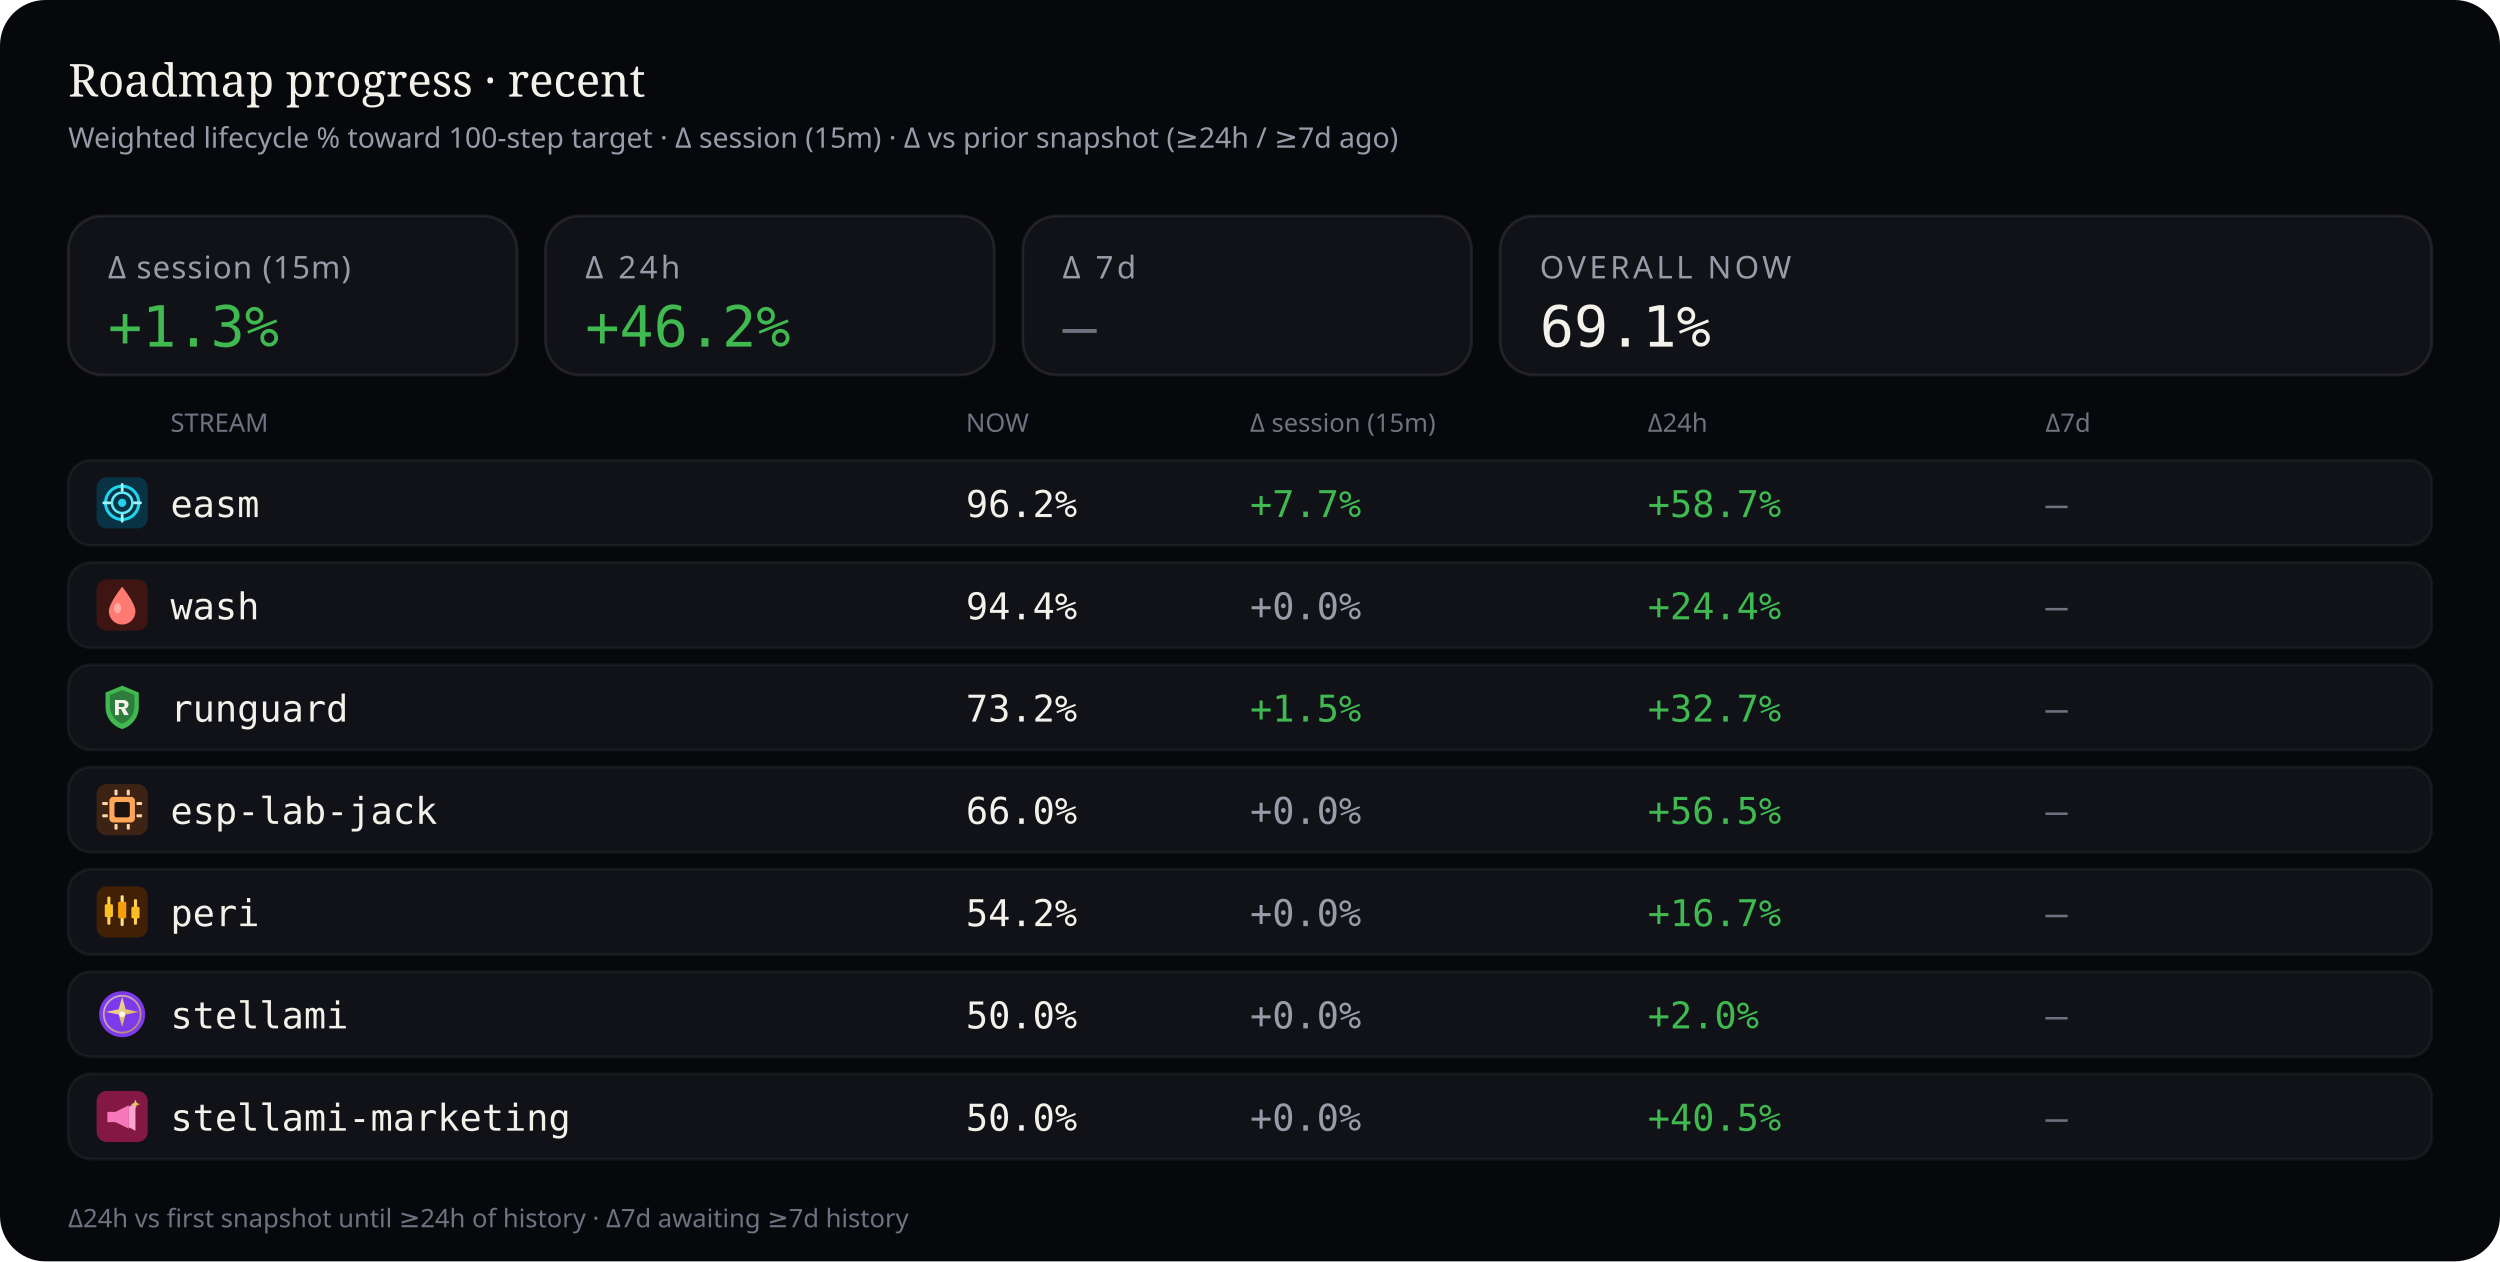
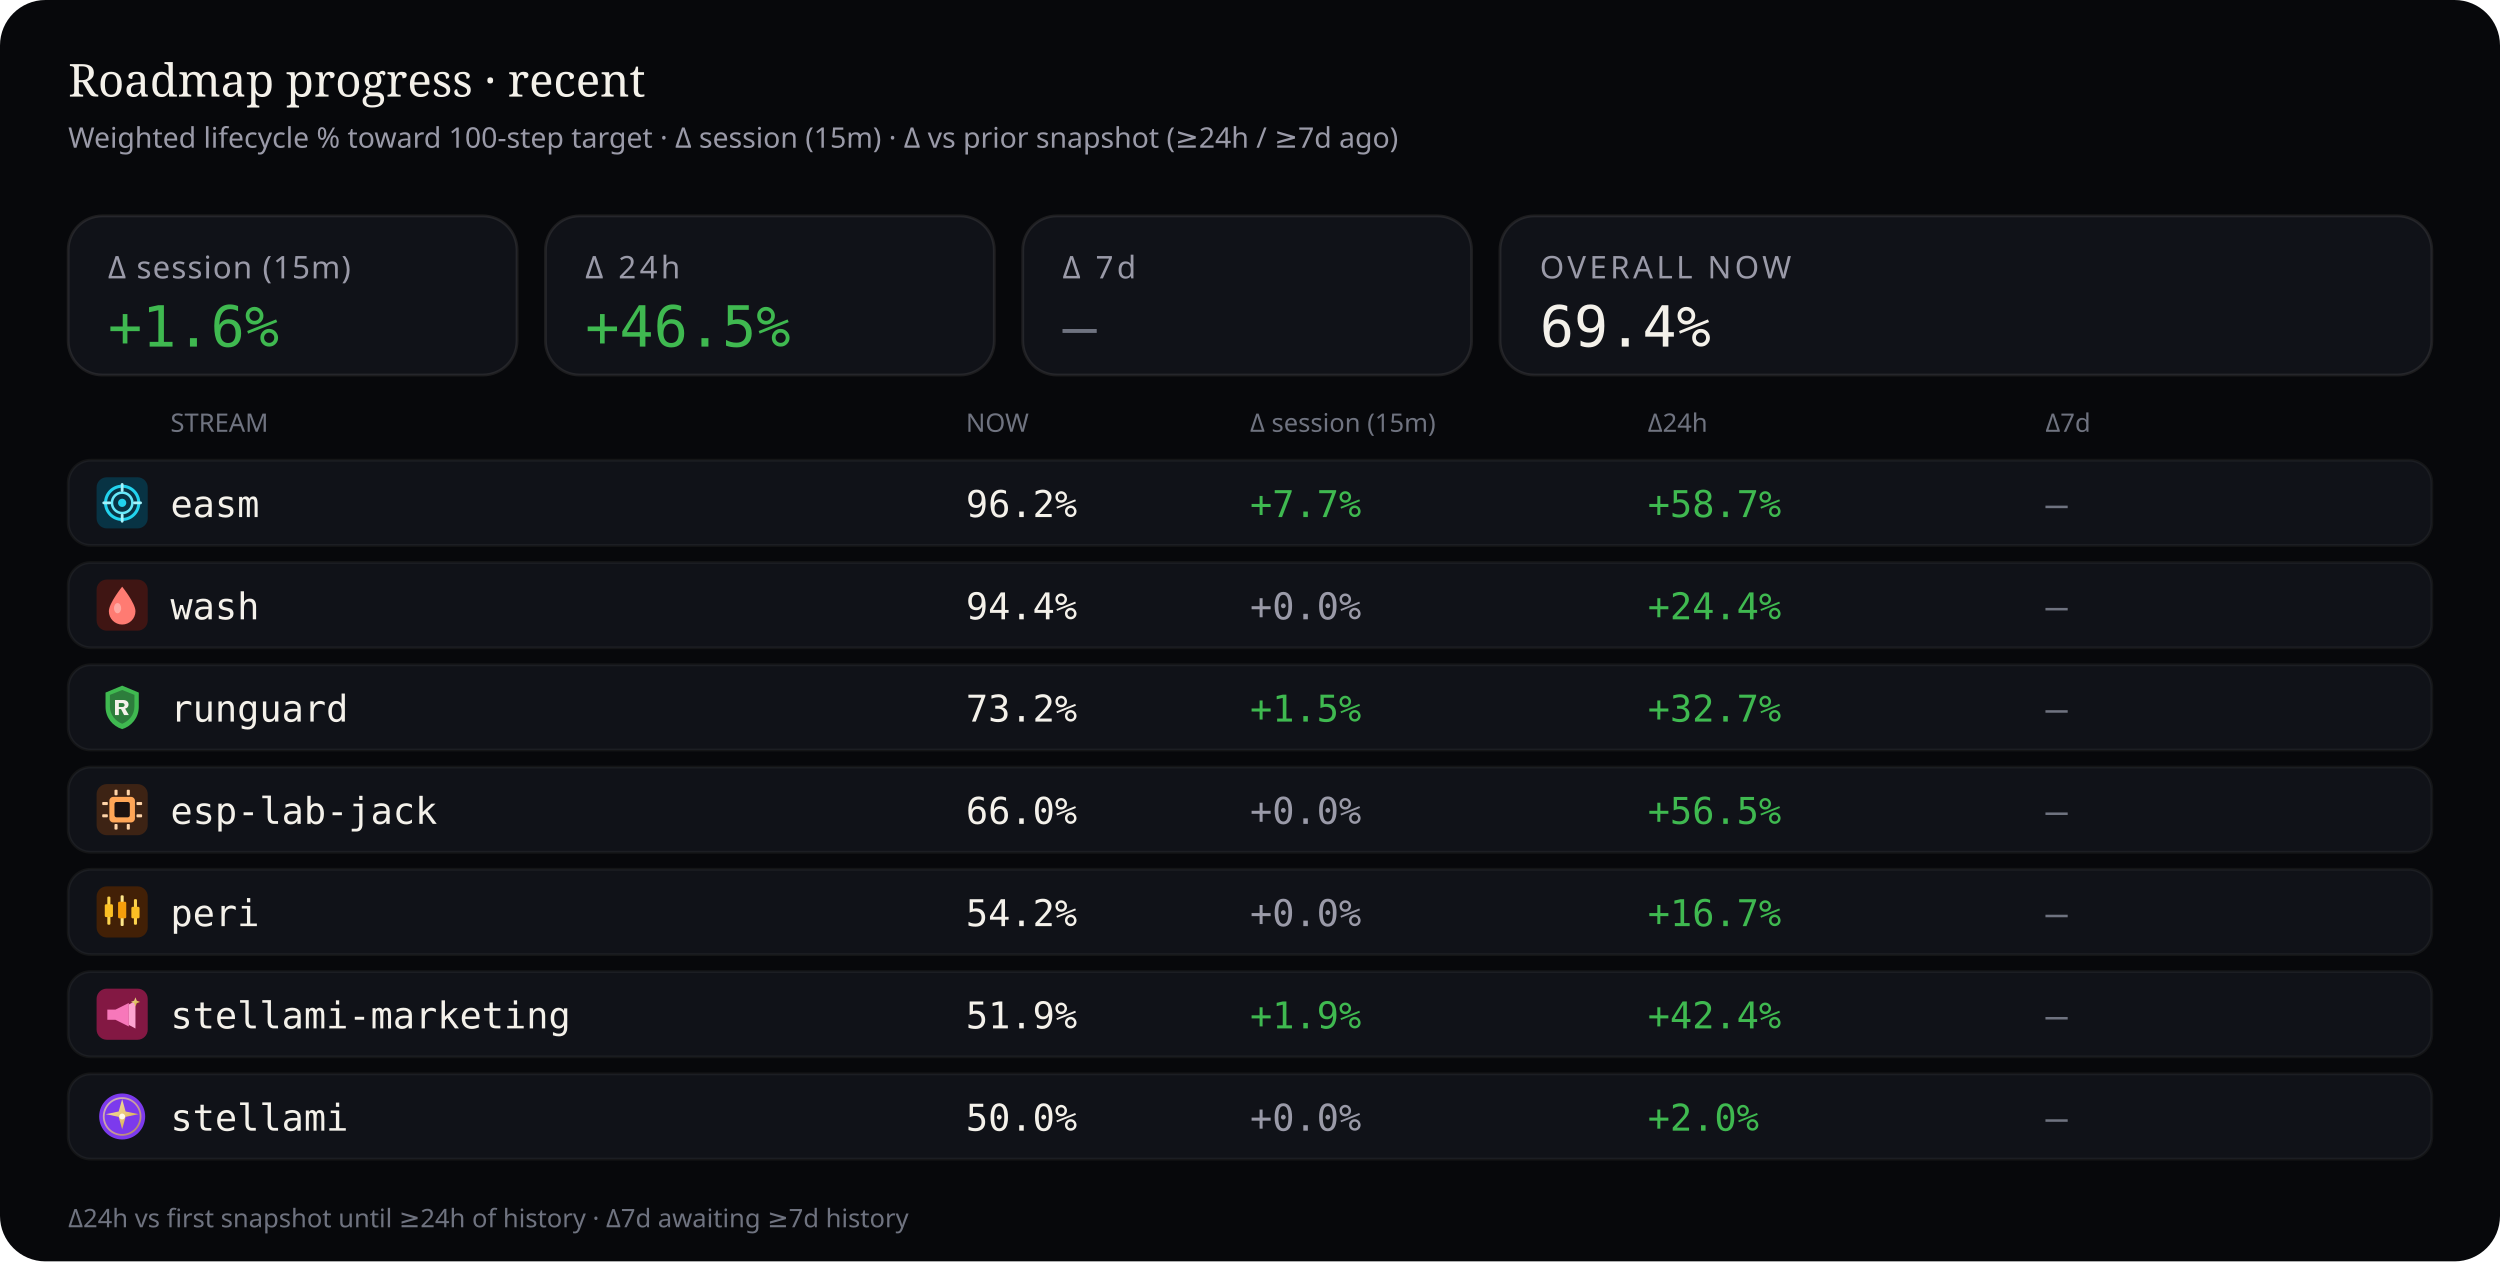
<svg xmlns="http://www.w3.org/2000/svg" viewBox="0 0 880 444" width="880" height="444" role="img" aria-label="Roadmap progress deltas — session, 24 hours, and 7 days">
  <rect width="880" height="444" rx="16" fill="#07080b" />
  <text x="24" y="34" fill="#f4f1ea" font-size="16" font-family="ui-serif, Georgia, serif">Roadmap progress · recent</text>
  <text x="24" y="52" fill="#9a9aa8" font-size="10" font-family="ui-sans-serif, system-ui, sans-serif">Weighted lifecycle % toward 100-step target · Δ session (15m) · Δ vs prior snapshot (≥24h / ≥7d ago)</text>
  <rect x="24" y="76" width="158" height="56" rx="12" fill="#101218" stroke="rgba(232,228,214,0.10)" />
  <text x="38" y="98" fill="#9a9aa8" font-size="11" font-family="ui-sans-serif, system-ui, sans-serif" letter-spacing="0.4">Δ session (15m)</text>
-   <text x="38" y="122" fill="#3fb950" font-size="20" font-family="ui-monospace, SFMono-Regular, monospace">+1.3%</text>
+   <text x="38" y="122" fill="#3fb950" font-size="20" font-family="ui-monospace, SFMono-Regular, monospace">+1.6%</text>
  <rect x="192" y="76" width="158" height="56" rx="12" fill="#101218" stroke="rgba(232,228,214,0.10)" />
  <text x="206" y="98" fill="#9a9aa8" font-size="11" font-family="ui-sans-serif, system-ui, sans-serif" letter-spacing="1.2">Δ 24h</text>
-   <text x="206" y="122" fill="#3fb950" font-size="20" font-family="ui-monospace, SFMono-Regular, monospace">+46.2%</text>
+   <text x="206" y="122" fill="#3fb950" font-size="20" font-family="ui-monospace, SFMono-Regular, monospace">+46.5%</text>
  <rect x="360" y="76" width="158" height="56" rx="12" fill="#101218" stroke="rgba(232,228,214,0.10)" />
  <text x="374" y="98" fill="#9a9aa8" font-size="11" font-family="ui-sans-serif, system-ui, sans-serif" letter-spacing="1.2">Δ 7d</text>
  <text x="374" y="122" fill="#6f7380" font-size="20" font-family="ui-monospace, SFMono-Regular, monospace">—</text>
  <rect x="528" y="76" width="328" height="56" rx="12" fill="#101218" stroke="rgba(232,228,214,0.10)" />
  <text x="542" y="98" fill="#9a9aa8" font-size="11" font-family="ui-sans-serif, system-ui, sans-serif" letter-spacing="1.2">OVERALL NOW</text>
-   <text x="542" y="122" fill="#f4f1ea" font-size="20" font-family="ui-monospace, SFMono-Regular, monospace">69.1%</text>
+   <text x="542" y="122" fill="#f4f1ea" font-size="20" font-family="ui-monospace, SFMono-Regular, monospace">69.4%</text>
  <text x="60" y="152" fill="#6f7380" font-size="9" font-family="ui-sans-serif, system-ui, sans-serif">STREAM</text>
  <text x="340" y="152" fill="#6f7380" font-size="9" font-family="ui-sans-serif, system-ui, sans-serif">NOW</text>
  <text x="440" y="152" fill="#6f7380" font-size="9" font-family="ui-sans-serif, system-ui, sans-serif">Δ session (15m)</text>
  <text x="580" y="152" fill="#6f7380" font-size="9" font-family="ui-sans-serif, system-ui, sans-serif">Δ24h</text>
  <text x="720" y="152" fill="#6f7380" font-size="9" font-family="ui-sans-serif, system-ui, sans-serif">Δ7d</text>
  <rect x="24" y="162" width="832" height="30" rx="8" fill="#101218" stroke="rgba(232,228,214,0.06)" />
  <g id="stream_logo_easm" class="stream_logo" data-stream="easm" transform="translate(34.0,168.0) scale(0.9)" opacity="1.0">
    <rect width="20" height="20" rx="4" fill="#083344" />
    <circle cx="10" cy="10" r="6.5" fill="none" stroke="#22d3ee" stroke-width="1.2" />
    <circle cx="10" cy="10" r="4" fill="none" stroke="#67e8f9" stroke-width="1" />
    <circle cx="10" cy="10" r="1.6" fill="#22d3ee" />
    <path d="M10 2.8 V5.2 M10 14.8 V17.2 M2.8 10 H5.2 M14.8 10 H17.2" stroke="#a5f3fc" stroke-width="1.1" stroke-linecap="round" />
  </g>
  <use class="stream_logo" data-stream="easm" href="#stream_logo_easm" x="34.0" y="168.0" width="18" height="18" opacity="0" />
  <text x="60" y="182" fill="#f4f1ea" font-size="13" font-family="ui-monospace, SFMono-Regular, monospace">easm</text>
  <text x="340" y="182" fill="#f4f1ea" font-size="13" font-family="ui-monospace, SFMono-Regular, monospace">96.2%</text>
  <text x="440" y="182" fill="#3fb950" font-size="13" font-family="ui-monospace, SFMono-Regular, monospace">+7.7%</text>
  <text x="580" y="182" fill="#3fb950" font-size="13" font-family="ui-monospace, SFMono-Regular, monospace">+58.7%</text>
  <text x="720" y="182" fill="#6f7380" font-size="13" font-family="ui-monospace, SFMono-Regular, monospace">—</text>
  <rect x="24" y="198" width="832" height="30" rx="8" fill="#101218" stroke="rgba(232,228,214,0.06)" />
  <g id="stream_logo_wash" class="stream_logo" data-stream="wash" transform="translate(34.0,204.0) scale(0.9)" opacity="1.0">
    <rect width="20" height="20" rx="4" fill="#3f1513" />
    <path fill="#ff7b72" d="M10 2.8 C10 2.8 15.2 9.2 15.2 12.4 A5.2 5.2 0 0 1 4.8 12.4 C4.8 9.2 10 2.8 10 2.8 Z" />
    <ellipse cx="8.2" cy="11.2" rx="1.4" ry="2" fill="#ffd0cc" opacity=".55" />
  </g>
  <use class="stream_logo" data-stream="wash" href="#stream_logo_wash" x="34.0" y="204.0" width="18" height="18" opacity="0" />
  <text x="60" y="218" fill="#f4f1ea" font-size="13" font-family="ui-monospace, SFMono-Regular, monospace">wash</text>
  <text x="340" y="218" fill="#f4f1ea" font-size="13" font-family="ui-monospace, SFMono-Regular, monospace">94.4%</text>
  <text x="440" y="218" fill="#9a9aa8" font-size="13" font-family="ui-monospace, SFMono-Regular, monospace">+0.0%</text>
  <text x="580" y="218" fill="#3fb950" font-size="13" font-family="ui-monospace, SFMono-Regular, monospace">+24.4%</text>
  <text x="720" y="218" fill="#6f7380" font-size="13" font-family="ui-monospace, SFMono-Regular, monospace">—</text>
  <rect x="24" y="234" width="832" height="30" rx="8" fill="#101218" stroke="rgba(232,228,214,0.06)" />
  <g id="stream_logo_runguard" class="stream_logo" data-stream="runguard" transform="translate(34.0,240.0) scale(0.9)" opacity="1.0">
    <path fill="#3fb950" d="M10 1.5 L16.5 4.2 V9.8 C16.5 14.1 13.6 17.4 10 18.5 C6.4 17.4 3.5 14.1 3.5 9.8 V4.2 Z" />
    <path fill="#0d1117" fill-opacity=".35" d="M10 3.2 L14.8 5.1 V9.7 C14.8 12.9 12.6 15.4 10 16.4 C7.4 15.4 5.2 12.9 5.2 9.7 V5.1 Z" />
    <path fill="#f4f1ea" d="M7.2 7.1h3.1c1.35 0 2.2.7 2.2 1.75 0 .85-.5 1.45-1.35 1.65L12.6 13h-1.85l-1.2-2.35H8.7V13H7.2V7.1zm1.5 1.2v1.55h1.35c.55 0 .9-.28.9-.75s-.35-.8-.9-.8H8.7z" />
  </g>
  <use class="stream_logo" data-stream="runguard" href="#stream_logo_runguard" x="34.0" y="240.0" width="18" height="18" opacity="0" />
  <text x="60" y="254" fill="#f4f1ea" font-size="13" font-family="ui-monospace, SFMono-Regular, monospace">runguard</text>
  <text x="340" y="254" fill="#f4f1ea" font-size="13" font-family="ui-monospace, SFMono-Regular, monospace">73.2%</text>
  <text x="440" y="254" fill="#3fb950" font-size="13" font-family="ui-monospace, SFMono-Regular, monospace">+1.5%</text>
  <text x="580" y="254" fill="#3fb950" font-size="13" font-family="ui-monospace, SFMono-Regular, monospace">+32.7%</text>
  <text x="720" y="254" fill="#6f7380" font-size="13" font-family="ui-monospace, SFMono-Regular, monospace">—</text>
  <rect x="24" y="270" width="832" height="30" rx="8" fill="#101218" stroke="rgba(232,228,214,0.06)" />
  <g id="stream_logo_esp-lab-jack" class="stream_logo" data-stream="esp-lab-jack" transform="translate(34.0,276.0) scale(0.9)" opacity="1.0">
    <rect width="20" height="20" rx="4" fill="#3d2314" />
    <rect x="5" y="5" width="10" height="10" rx="1.5" fill="#ffa657" />
    <rect x="7" y="7" width="6" height="6" rx="0.8" fill="#1c1210" />
    <rect x="2.2" y="7" width="2.2" height="1.2" rx="0.3" fill="#ffd4a8" />
    <rect x="2.2" y="11.8" width="2.2" height="1.2" rx="0.3" fill="#ffd4a8" />
    <rect x="15.6" y="7" width="2.2" height="1.2" rx="0.3" fill="#ffd4a8" />
    <rect x="15.6" y="11.8" width="2.2" height="1.2" rx="0.3" fill="#ffd4a8" />
    <rect x="7" y="2.2" width="1.2" height="2.2" rx="0.3" fill="#ffd4a8" />
    <rect x="11.8" y="2.2" width="1.2" height="2.2" rx="0.3" fill="#ffd4a8" />
    <rect x="7" y="15.6" width="1.2" height="2.2" rx="0.3" fill="#ffd4a8" />
    <rect x="11.8" y="15.6" width="1.2" height="2.2" rx="0.3" fill="#ffd4a8" />
  </g>
  <use class="stream_logo" data-stream="esp-lab-jack" href="#stream_logo_esp-lab-jack" x="34.0" y="276.0" width="18" height="18" opacity="0" />
  <text x="60" y="290" fill="#f4f1ea" font-size="13" font-family="ui-monospace, SFMono-Regular, monospace">esp-lab-jack</text>
  <text x="340" y="290" fill="#f4f1ea" font-size="13" font-family="ui-monospace, SFMono-Regular, monospace">66.0%</text>
  <text x="440" y="290" fill="#9a9aa8" font-size="13" font-family="ui-monospace, SFMono-Regular, monospace">+0.0%</text>
  <text x="580" y="290" fill="#3fb950" font-size="13" font-family="ui-monospace, SFMono-Regular, monospace">+56.5%</text>
  <text x="720" y="290" fill="#6f7380" font-size="13" font-family="ui-monospace, SFMono-Regular, monospace">—</text>
  <rect x="24" y="306" width="832" height="30" rx="8" fill="#101218" stroke="rgba(232,228,214,0.06)" />
  <g id="stream_logo_peri" class="stream_logo" data-stream="peri" transform="translate(34.0,312.0) scale(0.9)" opacity="1.0">
    <rect width="20" height="20" rx="4" fill="#422006" />
    <rect x="4.2" y="4" width="1.2" height="11" rx="0.4" fill="#fcd34d" />
    <rect x="3.2" y="7" width="3.2" height="5" rx="0.5" fill="#fbbf24" />
    <rect x="9.4" y="3.5" width="1.2" height="12" rx="0.4" fill="#fde68a" />
    <rect x="8.4" y="6" width="3.2" height="6.5" rx="0.5" fill="#f59e0b" />
    <rect x="14.6" y="5" width="1.2" height="10" rx="0.4" fill="#fcd34d" />
    <rect x="13.6" y="8" width="3.2" height="4.5" rx="0.5" fill="#fbbf24" />
  </g>
  <use class="stream_logo" data-stream="peri" href="#stream_logo_peri" x="34.0" y="312.0" width="18" height="18" opacity="0" />
  <text x="60" y="326" fill="#f4f1ea" font-size="13" font-family="ui-monospace, SFMono-Regular, monospace">peri</text>
  <text x="340" y="326" fill="#f4f1ea" font-size="13" font-family="ui-monospace, SFMono-Regular, monospace">54.2%</text>
  <text x="440" y="326" fill="#9a9aa8" font-size="13" font-family="ui-monospace, SFMono-Regular, monospace">+0.0%</text>
  <text x="580" y="326" fill="#3fb950" font-size="13" font-family="ui-monospace, SFMono-Regular, monospace">+16.7%</text>
  <text x="720" y="326" fill="#6f7380" font-size="13" font-family="ui-monospace, SFMono-Regular, monospace">—</text>
  <rect x="24" y="342" width="832" height="30" rx="8" fill="#101218" stroke="rgba(232,228,214,0.06)" />
-   <g id="stream_logo_stellami" class="stream_logo" data-stream="stellami" transform="translate(34.0,348.0) scale(0.9)" opacity="1.0">
+   <g id="stream_logo_stellami-marketing" class="stream_logo" data-stream="stellami-marketing" transform="translate(34.0,348.0) scale(0.9)" opacity="1.0">
+     <defs>
+       <linearGradient id="stream_logo_stellami-marketing-smkt-gold" x1="0%" y1="0%" x2="100%" y2="100%">
+         <stop offset="0%" stop-color="#f5e6a8" />
+         <stop offset="100%" stop-color="#c9a227" />
+       </linearGradient>
+     </defs>
+     <rect width="20" height="20" rx="4" fill="#831843" />
+     <path fill="#f778ba" d="M4.2 8.2h3.2l5.2-2.6v9.2l-5.2-2.6H4.2z" />
+     <path fill="#fda4d0" d="M12.6 6.2l2.6-1.4v10.8l-2.6-1.4z" />
+     <path fill="url(#stream_logo_stellami-marketing-smkt-gold)" d="M15.2 3.4 L15.7 4.7 L17 5.2 L15.7 5.7 L15.2 7 L14.7 5.7 L13.4 5.2 L14.7 4.7 Z" />
+   </g>
+   <use class="stream_logo" data-stream="stellami-marketing" href="#stream_logo_stellami-marketing" x="34.0" y="348.0" width="18" height="18" opacity="0" />
+   <text x="60" y="362" fill="#f4f1ea" font-size="13" font-family="ui-monospace, SFMono-Regular, monospace">stellami-marketing</text>
+   <text x="340" y="362" fill="#f4f1ea" font-size="13" font-family="ui-monospace, SFMono-Regular, monospace">51.9%</text>
+   <text x="440" y="362" fill="#3fb950" font-size="13" font-family="ui-monospace, SFMono-Regular, monospace">+1.9%</text>
+   <text x="580" y="362" fill="#3fb950" font-size="13" font-family="ui-monospace, SFMono-Regular, monospace">+42.4%</text>
+   <text x="720" y="362" fill="#6f7380" font-size="13" font-family="ui-monospace, SFMono-Regular, monospace">—</text>
+   <rect x="24" y="378" width="832" height="30" rx="8" fill="#101218" stroke="rgba(232,228,214,0.06)" />
+   <g id="stream_logo_stellami" class="stream_logo" data-stream="stellami" transform="translate(34.0,384.0) scale(0.9)" opacity="1.0">
    <defs>
      <linearGradient id="stream_logo_stellami-stellami-gold" x1="0%" y1="0%" x2="100%" y2="100%">
        <stop offset="0%" stop-color="#f5e6a8" />
        <stop offset="55%" stop-color="#e8c57a" />
        <stop offset="100%" stop-color="#c9a227" />
      </linearGradient>
    </defs>
    <circle cx="10" cy="10" r="9" fill="#7c3aed" />
    <circle cx="10" cy="10" r="7.2" fill="none" stroke="url(#stream_logo_stellami-stellami-gold)" stroke-width="0.7" opacity=".7" />
    <path fill="url(#stream_logo_stellami-stellami-gold)" d="M10 3.2 L11.35 8.05 L16.4 9.1 L11.35 10.15 L10 15 L8.65 10.15 L3.6 9.1 L8.65 8.05 Z" />
    <circle cx="10" cy="10" r="1.15" fill="#fff8e8" />
  </g>
-   <use class="stream_logo" data-stream="stellami" href="#stream_logo_stellami" x="34.0" y="348.0" width="18" height="18" opacity="0" />
-   <text x="60" y="362" fill="#f4f1ea" font-size="13" font-family="ui-monospace, SFMono-Regular, monospace">stellami</text>
-   <text x="340" y="362" fill="#f4f1ea" font-size="13" font-family="ui-monospace, SFMono-Regular, monospace">50.0%</text>
-   <text x="440" y="362" fill="#9a9aa8" font-size="13" font-family="ui-monospace, SFMono-Regular, monospace">+0.0%</text>
-   <text x="580" y="362" fill="#3fb950" font-size="13" font-family="ui-monospace, SFMono-Regular, monospace">+2.0%</text>
-   <text x="720" y="362" fill="#6f7380" font-size="13" font-family="ui-monospace, SFMono-Regular, monospace">—</text>
-   <rect x="24" y="378" width="832" height="30" rx="8" fill="#101218" stroke="rgba(232,228,214,0.06)" />
-   <g id="stream_logo_stellami-marketing" class="stream_logo" data-stream="stellami-marketing" transform="translate(34.0,384.0) scale(0.9)" opacity="1.0">
-     <defs>
-       <linearGradient id="stream_logo_stellami-marketing-smkt-gold" x1="0%" y1="0%" x2="100%" y2="100%">
-         <stop offset="0%" stop-color="#f5e6a8" />
-         <stop offset="100%" stop-color="#c9a227" />
-       </linearGradient>
-     </defs>
-     <rect width="20" height="20" rx="4" fill="#831843" />
-     <path fill="#f778ba" d="M4.2 8.2h3.2l5.2-2.6v9.2l-5.2-2.6H4.2z" />
-     <path fill="#fda4d0" d="M12.6 6.2l2.6-1.4v10.8l-2.6-1.4z" />
-     <path fill="url(#stream_logo_stellami-marketing-smkt-gold)" d="M15.2 3.4 L15.7 4.7 L17 5.2 L15.7 5.7 L15.2 7 L14.7 5.7 L13.4 5.2 L14.7 4.7 Z" />
-   </g>
-   <use class="stream_logo" data-stream="stellami-marketing" href="#stream_logo_stellami-marketing" x="34.0" y="384.0" width="18" height="18" opacity="0" />
-   <text x="60" y="398" fill="#f4f1ea" font-size="13" font-family="ui-monospace, SFMono-Regular, monospace">stellami-marketing</text>
+   <use class="stream_logo" data-stream="stellami" href="#stream_logo_stellami" x="34.0" y="384.0" width="18" height="18" opacity="0" />
+   <text x="60" y="398" fill="#f4f1ea" font-size="13" font-family="ui-monospace, SFMono-Regular, monospace">stellami</text>
  <text x="340" y="398" fill="#f4f1ea" font-size="13" font-family="ui-monospace, SFMono-Regular, monospace">50.0%</text>
  <text x="440" y="398" fill="#9a9aa8" font-size="13" font-family="ui-monospace, SFMono-Regular, monospace">+0.0%</text>
-   <text x="580" y="398" fill="#3fb950" font-size="13" font-family="ui-monospace, SFMono-Regular, monospace">+40.5%</text>
+   <text x="580" y="398" fill="#3fb950" font-size="13" font-family="ui-monospace, SFMono-Regular, monospace">+2.0%</text>
  <text x="720" y="398" fill="#6f7380" font-size="13" font-family="ui-monospace, SFMono-Regular, monospace">—</text>
  <text x="24" y="432" fill="#6f7380" font-size="9" font-family="ui-sans-serif, system-ui, sans-serif">Δ24h vs first snapshot until ≥24h of history · Δ7d awaiting ≥7d history</text>
</svg>
